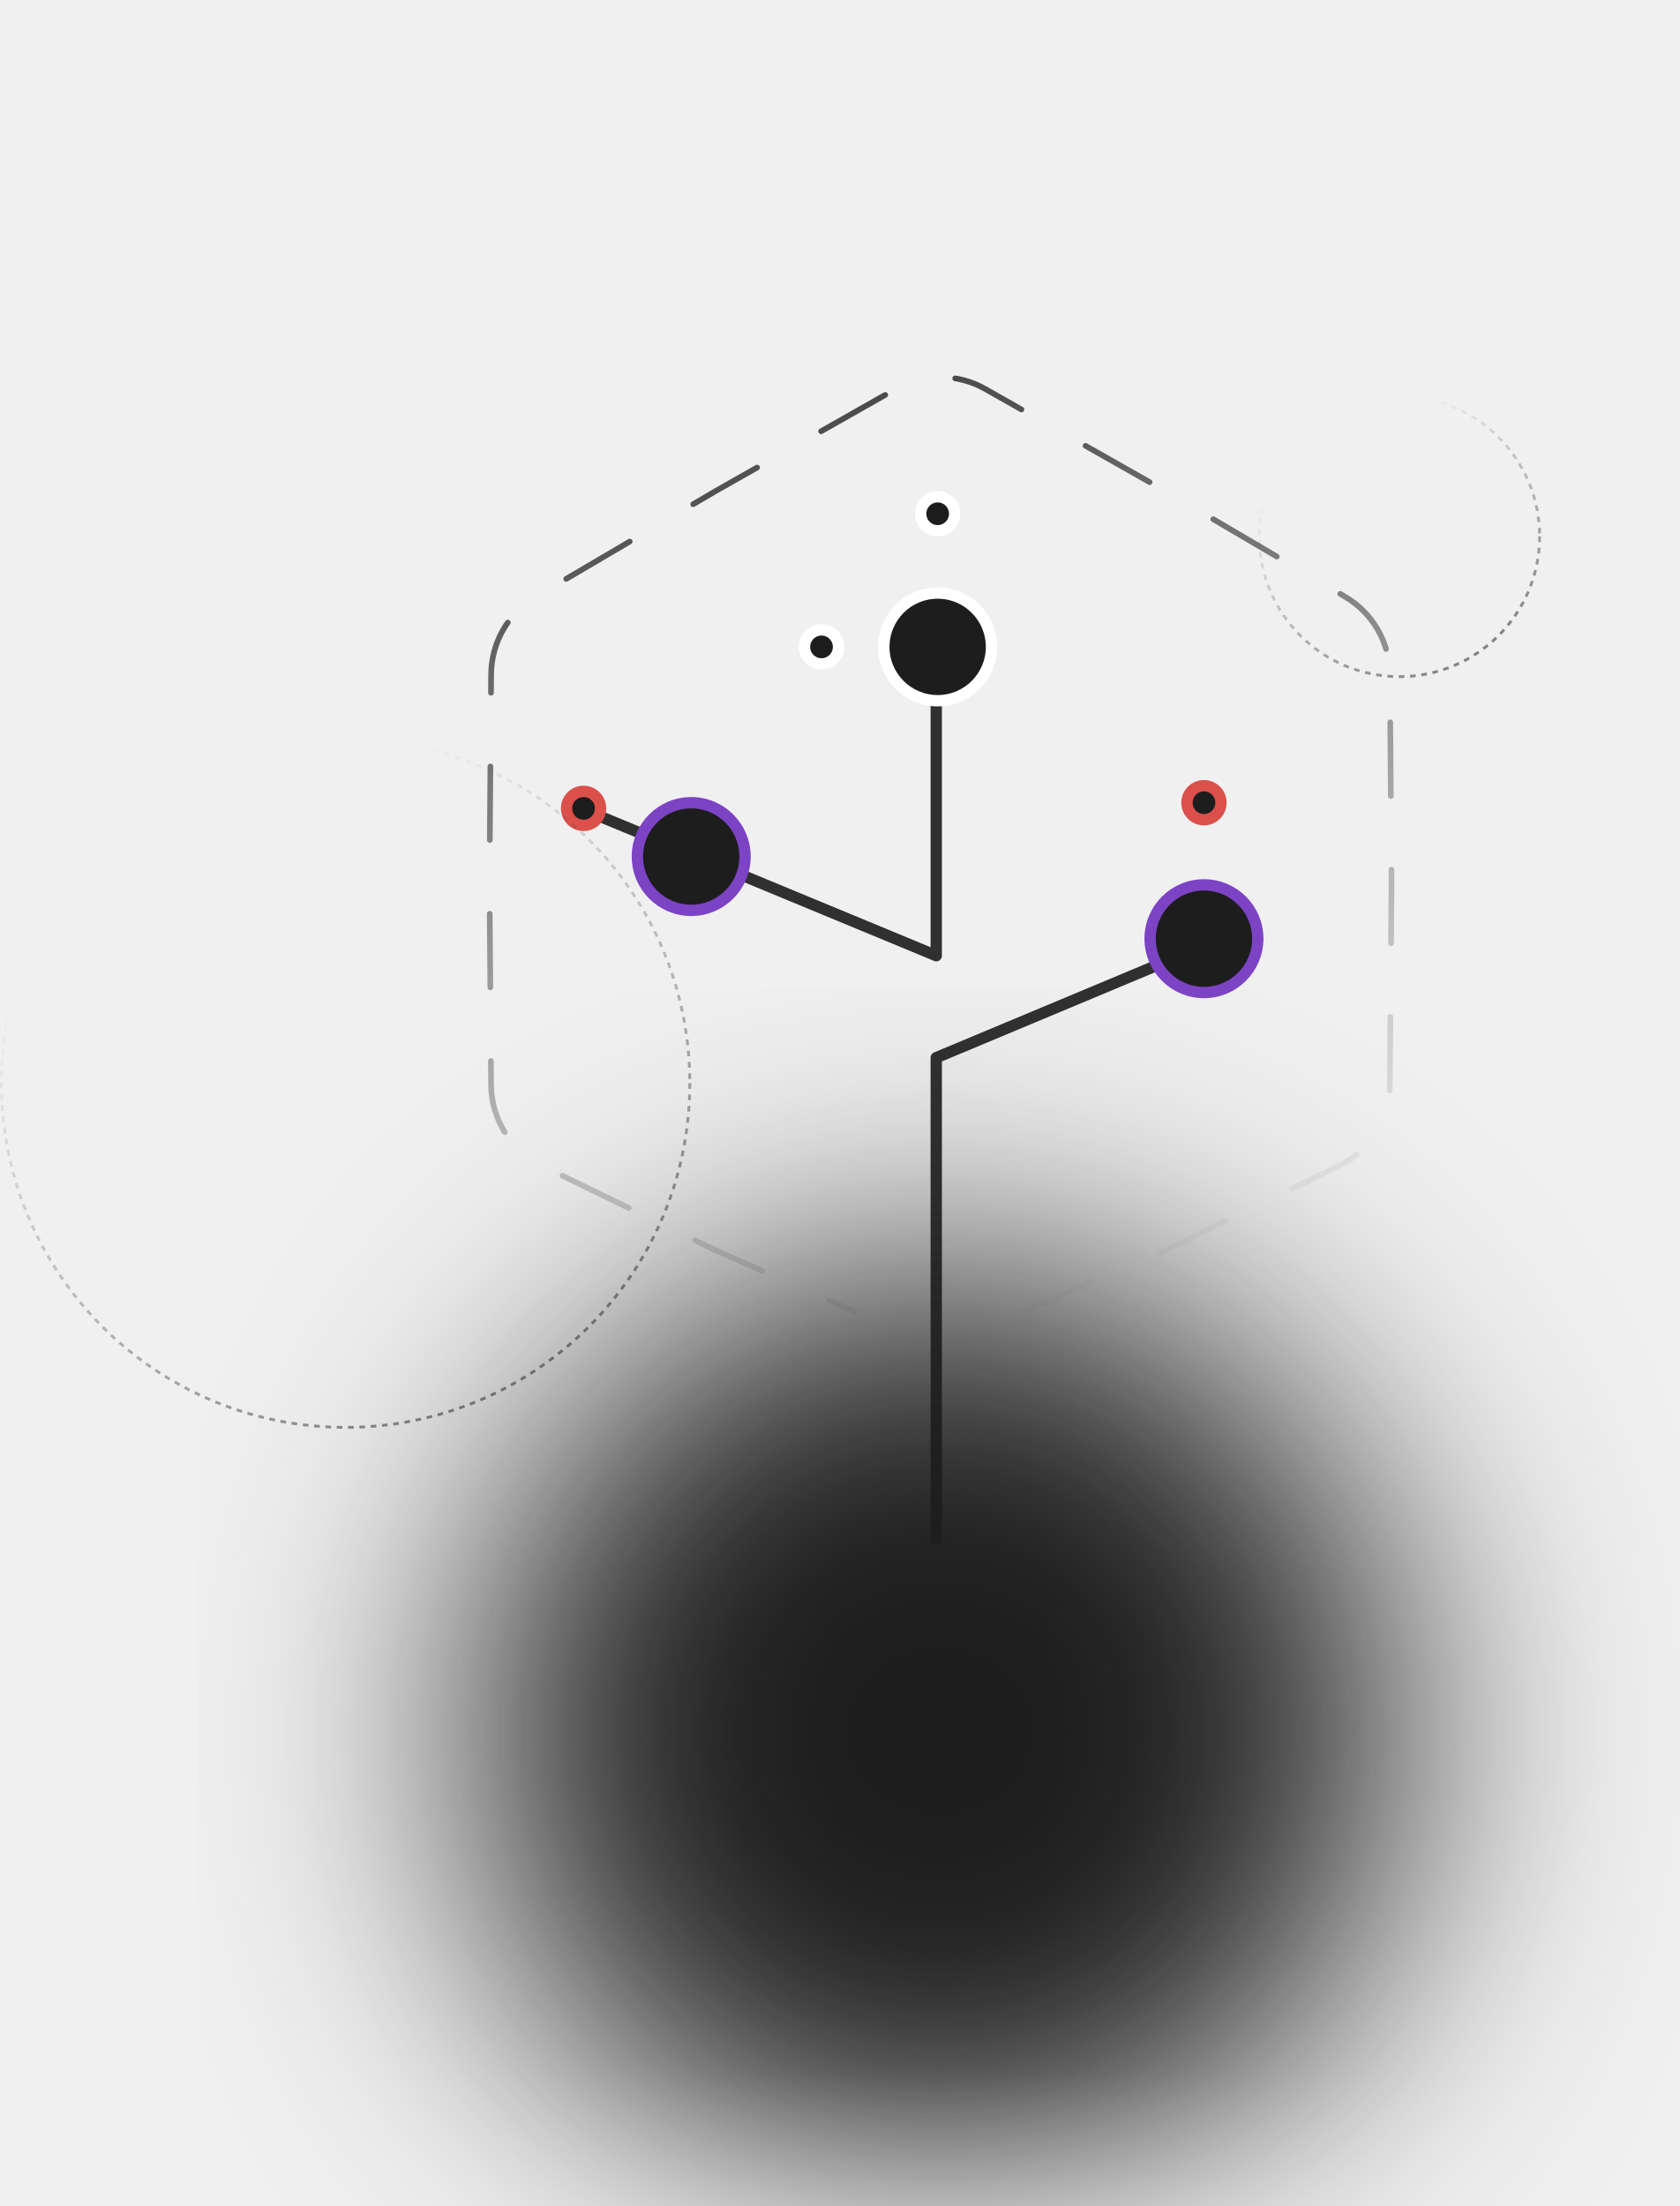
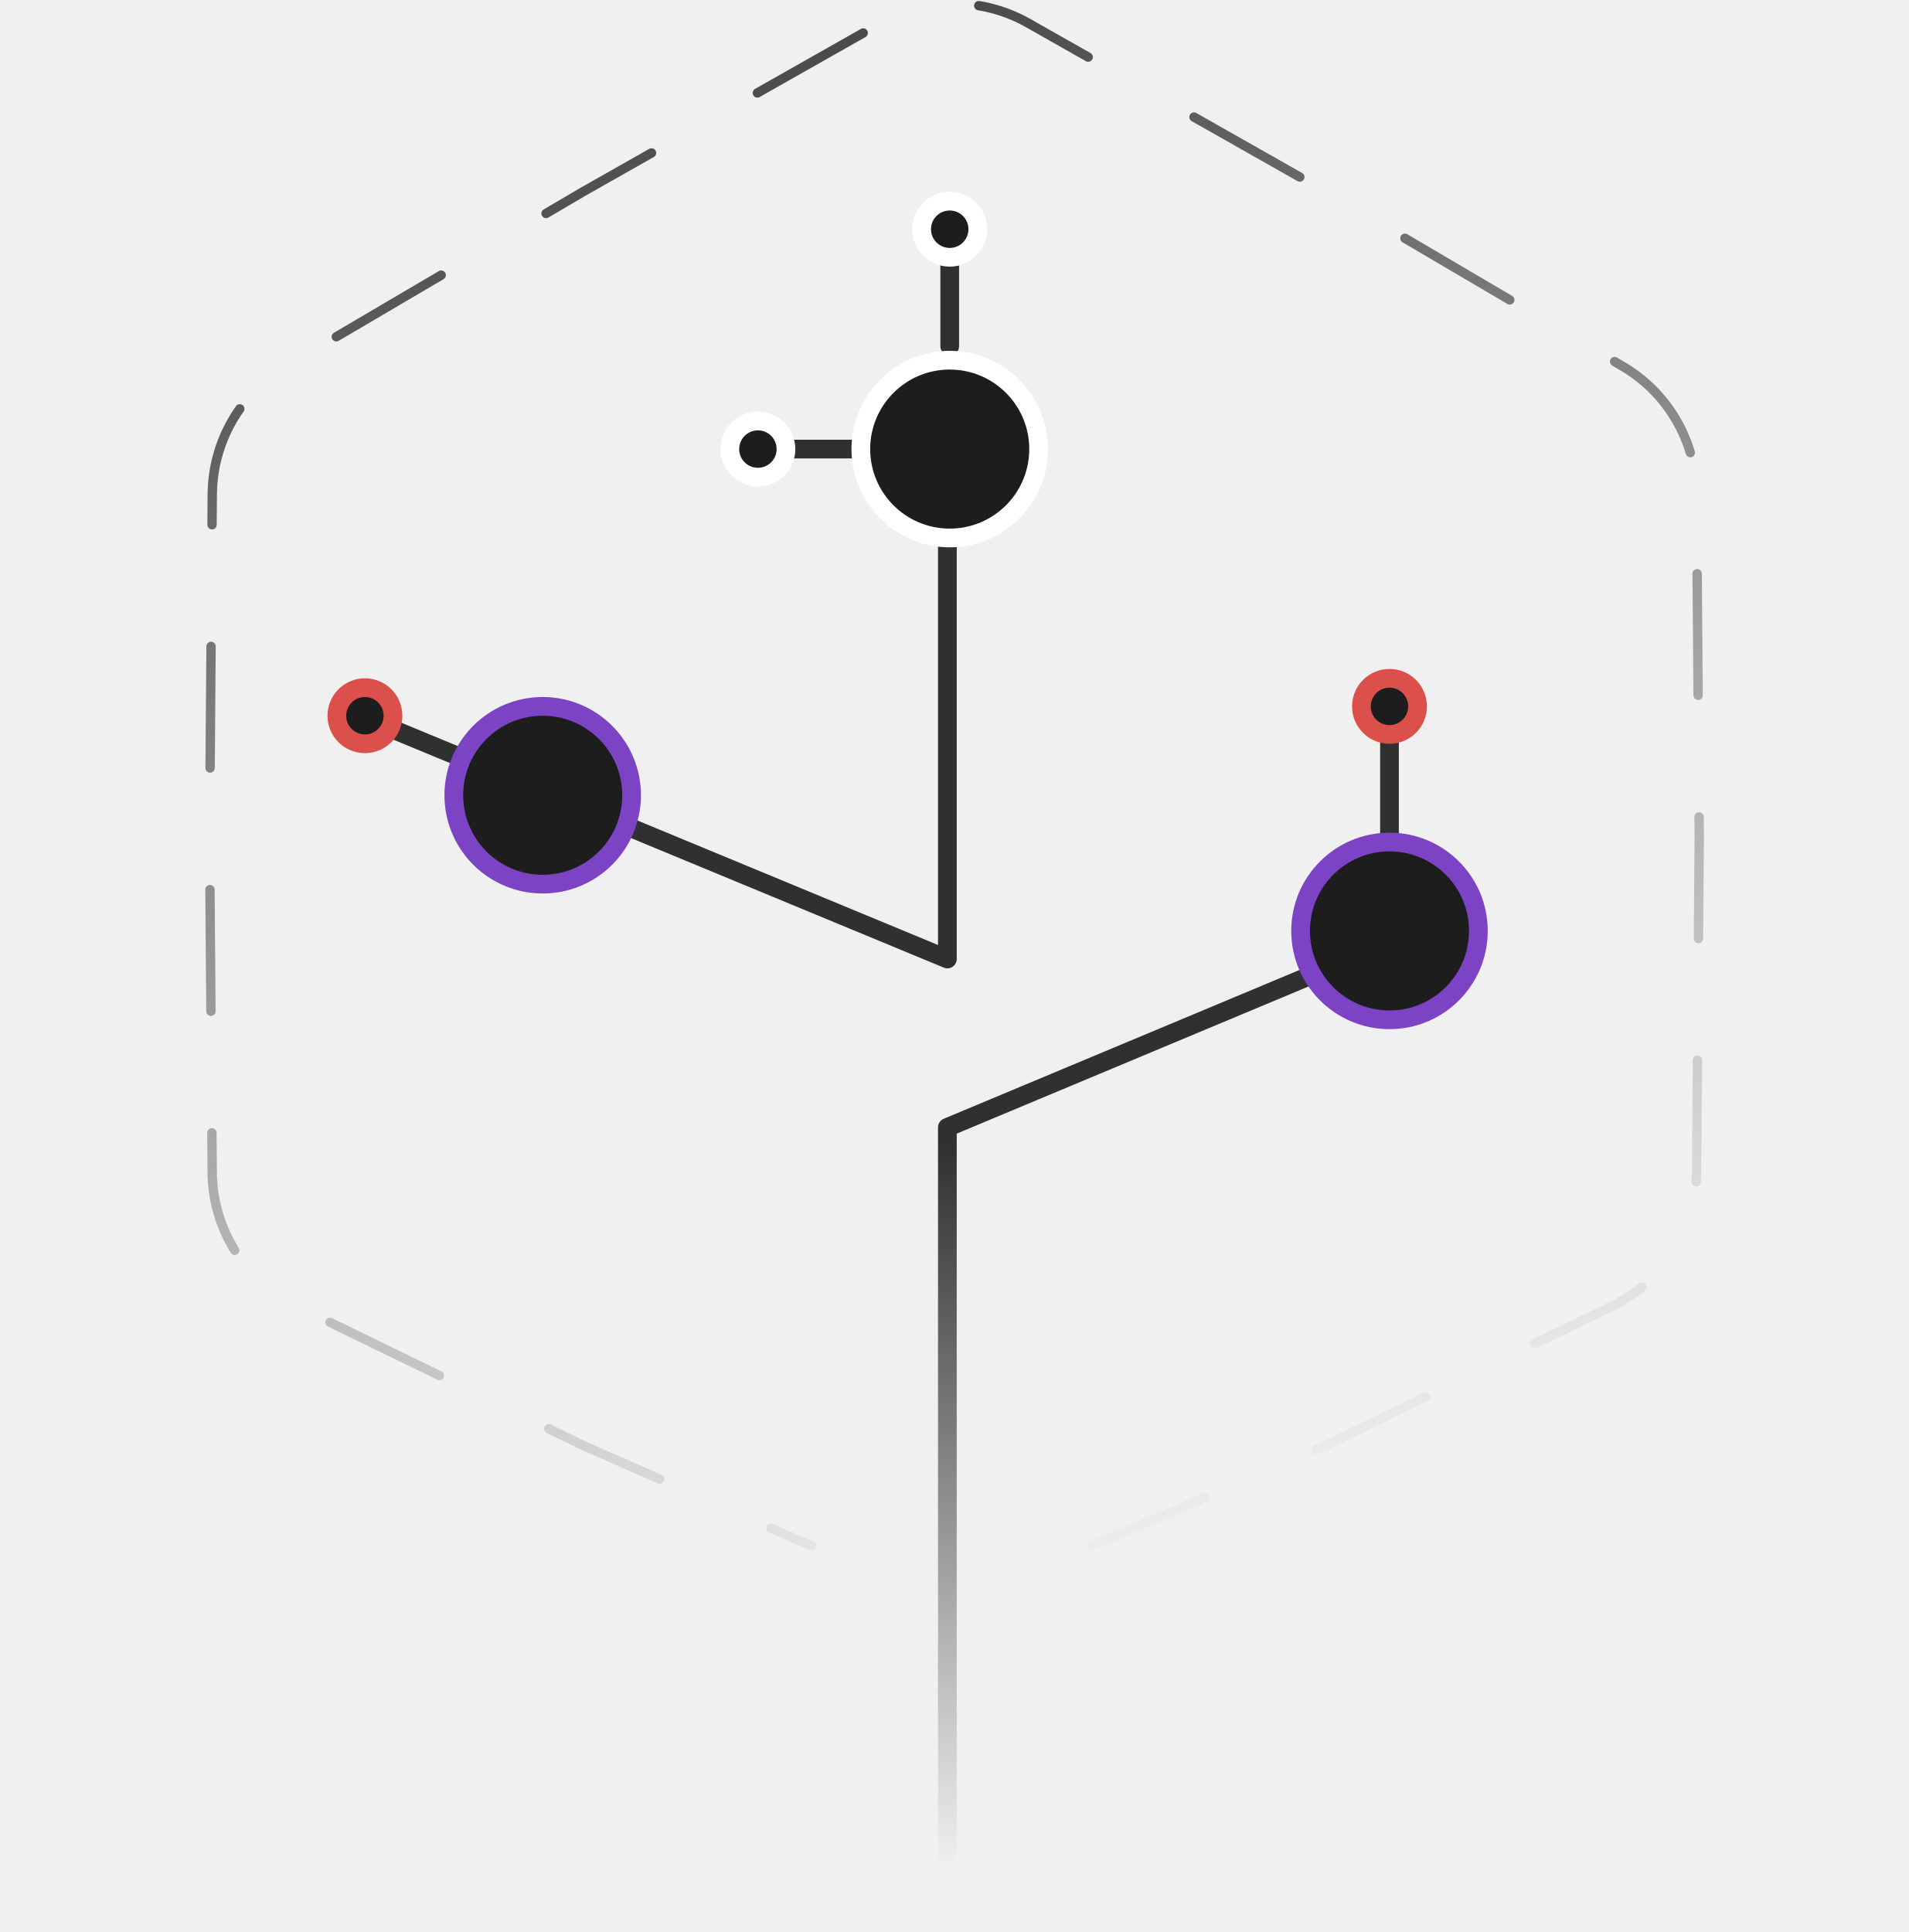
- <svg xmlns="http://www.w3.org/2000/svg" width="396" height="520" viewBox="0 0 593 566" fill="none">
-   <path d="M330.5 437L330.5 267L407 235" stroke="#303030" stroke-width="4" stroke-linecap="round" stroke-linejoin="round" />
-   <path d="M211 181.5L330.5 231L330.5 139" stroke="#303030" stroke-width="4" stroke-linecap="round" stroke-linejoin="round" />
-   <circle cx="331" cy="122" r="19" fill="#1D1D1D" stroke="white" stroke-width="4" />
-   <circle cx="290" cy="122" r="6" fill="#1D1D1D" stroke="white" stroke-width="4" />
-   <circle cx="425" cy="177" r="6" fill="#1D1D1D" stroke="#DB504A" stroke-width="4" />
-   <circle cx="331" cy="75" r="6" fill="#1D1D1D" stroke="white" stroke-width="4" />
-   <circle cx="206" cy="179" r="6" fill="#1D1D1D" stroke="#DB504A" stroke-width="4" />
-   <circle cx="244" cy="196" r="19" fill="#1D1D1D" stroke="#7C43C5" stroke-width="4" />
-   <circle cx="425" cy="225" r="19" fill="#1D1D1D" stroke="#7C43C5" stroke-width="4" />
-   <path d="M361.5 356.5L411.605 334.88L472.642 305.181C483.571 299.863 490.544 288.814 490.64 276.661L491.21 205L490.627 131.637C490.537 120.386 484.546 110.009 474.848 104.307L411.605 67.12L347.779 30.944C337.991 25.396 326.009 25.396 316.221 30.944L252.395 67.12L189.152 104.307C179.454 110.009 173.463 120.386 173.373 131.637L172.79 205L173.36 276.66C173.456 288.814 180.429 299.863 191.358 305.181L252.395 334.88L301.5 356.5" stroke="url(#paint0_linear_680_2616)" stroke-width="2" stroke-linecap="round" stroke-dasharray="26 26" />
-   <g filter="url(#filter0_f_680_2616)">
-     <circle cx="331.5" cy="504.5" r="161.5" fill="#1D1D1D" />
-   </g>
-   <g filter="url(#filter1_b_680_2616)">
-     <circle cx="122" cy="276" r="122" fill="url(#paint1_radial_680_2616)" fill-opacity="0.15" />
-     <circle cx="122" cy="276" r="121.5" stroke="url(#paint2_linear_680_2616)" stroke-dasharray="2 2" />
-   </g>
-   <g filter="url(#filter2_b_680_2616)">
-     <circle cx="494" cy="83" r="50" fill="url(#paint3_radial_680_2616)" fill-opacity="0.15" />
-     <circle cx="494" cy="83" r="49.5" stroke="url(#paint4_linear_680_2616)" stroke-dasharray="2 2" />
-   </g>
+ <svg xmlns="http://www.w3.org/2000/svg" width="408" height="413" viewBox="0 0 408 413" fill="none">
+   <path d="M297 178L297 158" stroke="#303030" stroke-width="4" stroke-linecap="round" />
+   <path d="M203 74L203 54" stroke="#303030" stroke-width="4" stroke-linecap="round" />
+   <path d="M183 96H163" stroke="#303030" stroke-width="4" stroke-linecap="round" />
+   <path d="M202.5 411L202.5 241L279 209" stroke="url(#paint0_linear_680_2606)" stroke-width="4" stroke-linecap="round" stroke-linejoin="round" />
+   <path d="M83 155.5L202.5 205L202.5 113" stroke="#303030" stroke-width="4" stroke-linecap="round" stroke-linejoin="round" />
+   <circle cx="203" cy="96" r="19" fill="#1D1D1D" stroke="white" stroke-width="4" />
+   <circle cx="162" cy="96" r="6" fill="#1D1D1D" stroke="white" stroke-width="4" />
+   <circle cx="297" cy="151" r="6" fill="#1D1D1D" stroke="#DB504A" stroke-width="4" />
+   <circle cx="203" cy="49" r="6" fill="#1D1D1D" stroke="white" stroke-width="4" />
+   <circle cx="78" cy="153" r="6" fill="#1D1D1D" stroke="#DB504A" stroke-width="4" />
+   <circle cx="116" cy="170" r="19" fill="#1D1D1D" stroke="#7C43C5" stroke-width="4" />
+   <circle cx="297" cy="199" r="19" fill="#1D1D1D" stroke="#7C43C5" stroke-width="4" />
+   <path d="M233.5 330.5L283.605 308.88L344.642 279.181C355.571 273.863 362.544 262.814 362.64 250.661L363.21 179L362.627 105.637C362.537 94.386 356.546 84.009 346.848 78.307L283.605 41.12L219.779 4.944C209.991 -0.604 198.009 -0.604 188.221 4.944L124.395 41.12L61.152 78.307C51.454 84.009 45.463 94.386 45.373 105.637L44.79 179L45.36 250.66C45.456 262.814 52.429 273.863 63.358 279.181L124.395 308.88L173.5 330.5" stroke="url(#paint1_linear_680_2606)" stroke-width="2" stroke-linecap="round" stroke-dasharray="26 26" />
  <defs>
-     <filter id="filter0_f_680_2616" x="70" y="243" width="523" height="523" filterUnits="userSpaceOnUse" color-interpolation-filters="sRGB">
-       <feFlood flood-opacity="0" result="BackgroundImageFix" />
-       <feBlend mode="normal" in="SourceGraphic" in2="BackgroundImageFix" result="shape" />
-       <feGaussianBlur stdDeviation="50" result="effect1_foregroundBlur_680_2616" />
-     </filter>
-     <filter id="filter1_b_680_2616" x="-40" y="114" width="324" height="324" filterUnits="userSpaceOnUse" color-interpolation-filters="sRGB">
-       <feFlood flood-opacity="0" result="BackgroundImageFix" />
-       <feGaussianBlur in="BackgroundImageFix" stdDeviation="20" />
-       <feComposite in2="SourceAlpha" operator="in" result="effect1_backgroundBlur_680_2616" />
-       <feBlend mode="normal" in="SourceGraphic" in2="effect1_backgroundBlur_680_2616" result="shape" />
-     </filter>
-     <filter id="filter2_b_680_2616" x="404" y="-7" width="180" height="180" filterUnits="userSpaceOnUse" color-interpolation-filters="sRGB">
-       <feFlood flood-opacity="0" result="BackgroundImageFix" />
-       <feGaussianBlur in="BackgroundImageFix" stdDeviation="20" />
-       <feComposite in2="SourceAlpha" operator="in" result="effect1_backgroundBlur_680_2616" />
-       <feBlend mode="normal" in="SourceGraphic" in2="effect1_backgroundBlur_680_2616" result="shape" />
-     </filter>
-     <linearGradient id="paint0_linear_680_2616" x1="332" y1="373.5" x2="222.098" y2="4.756" gradientUnits="userSpaceOnUse">
-       <stop stop-color="#303030" stop-opacity="0" />
-       <stop offset="1" stop-color="#303030" />
+     <linearGradient id="paint0_linear_680_2606" x1="202.5" y1="204.585" x2="202.5" y2="399.41" gradientUnits="userSpaceOnUse">
+       <stop stop-color="#303030" />
+       <stop offset="0.204" stop-color="#303030" />
+       <stop offset="1" stop-color="#303030" stop-opacity="0" />
    </linearGradient>
-     <radialGradient id="paint1_radial_680_2616" cx="0" cy="0" r="1" gradientUnits="userSpaceOnUse" gradientTransform="translate(121.714 253.633) rotate(73.4213) scale(134.899 111.868)">
-       <stop stop-color="white" stop-opacity="0.03" />
-       <stop offset="1" stop-color="white" stop-opacity="0.05" />
-     </radialGradient>
-     <linearGradient id="paint2_linear_680_2616" x1="100.064" y1="183.611" x2="294.828" y2="497.596" gradientUnits="userSpaceOnUse">
-       <stop stop-color="#303030" stop-opacity="0" />
-       <stop offset="1" stop-color="#303030" />
-     </linearGradient>
-     <radialGradient id="paint3_radial_680_2616" cx="0" cy="0" r="1" gradientUnits="userSpaceOnUse" gradientTransform="translate(493.883 73.8331) rotate(73.4213) scale(55.2864 45.8474)">
-       <stop stop-color="white" stop-opacity="0.03" />
-       <stop offset="1" stop-color="white" stop-opacity="0.05" />
-     </radialGradient>
-     <linearGradient id="paint4_linear_680_2616" x1="485.01" y1="45.136" x2="564.831" y2="173.818" gradientUnits="userSpaceOnUse">
+     <linearGradient id="paint1_linear_680_2606" x1="204" y1="347.5" x2="94.098" y2="-21.244" gradientUnits="userSpaceOnUse">
      <stop stop-color="#303030" stop-opacity="0" />
      <stop offset="1" stop-color="#303030" />
    </linearGradient>
  </defs>
</svg>
